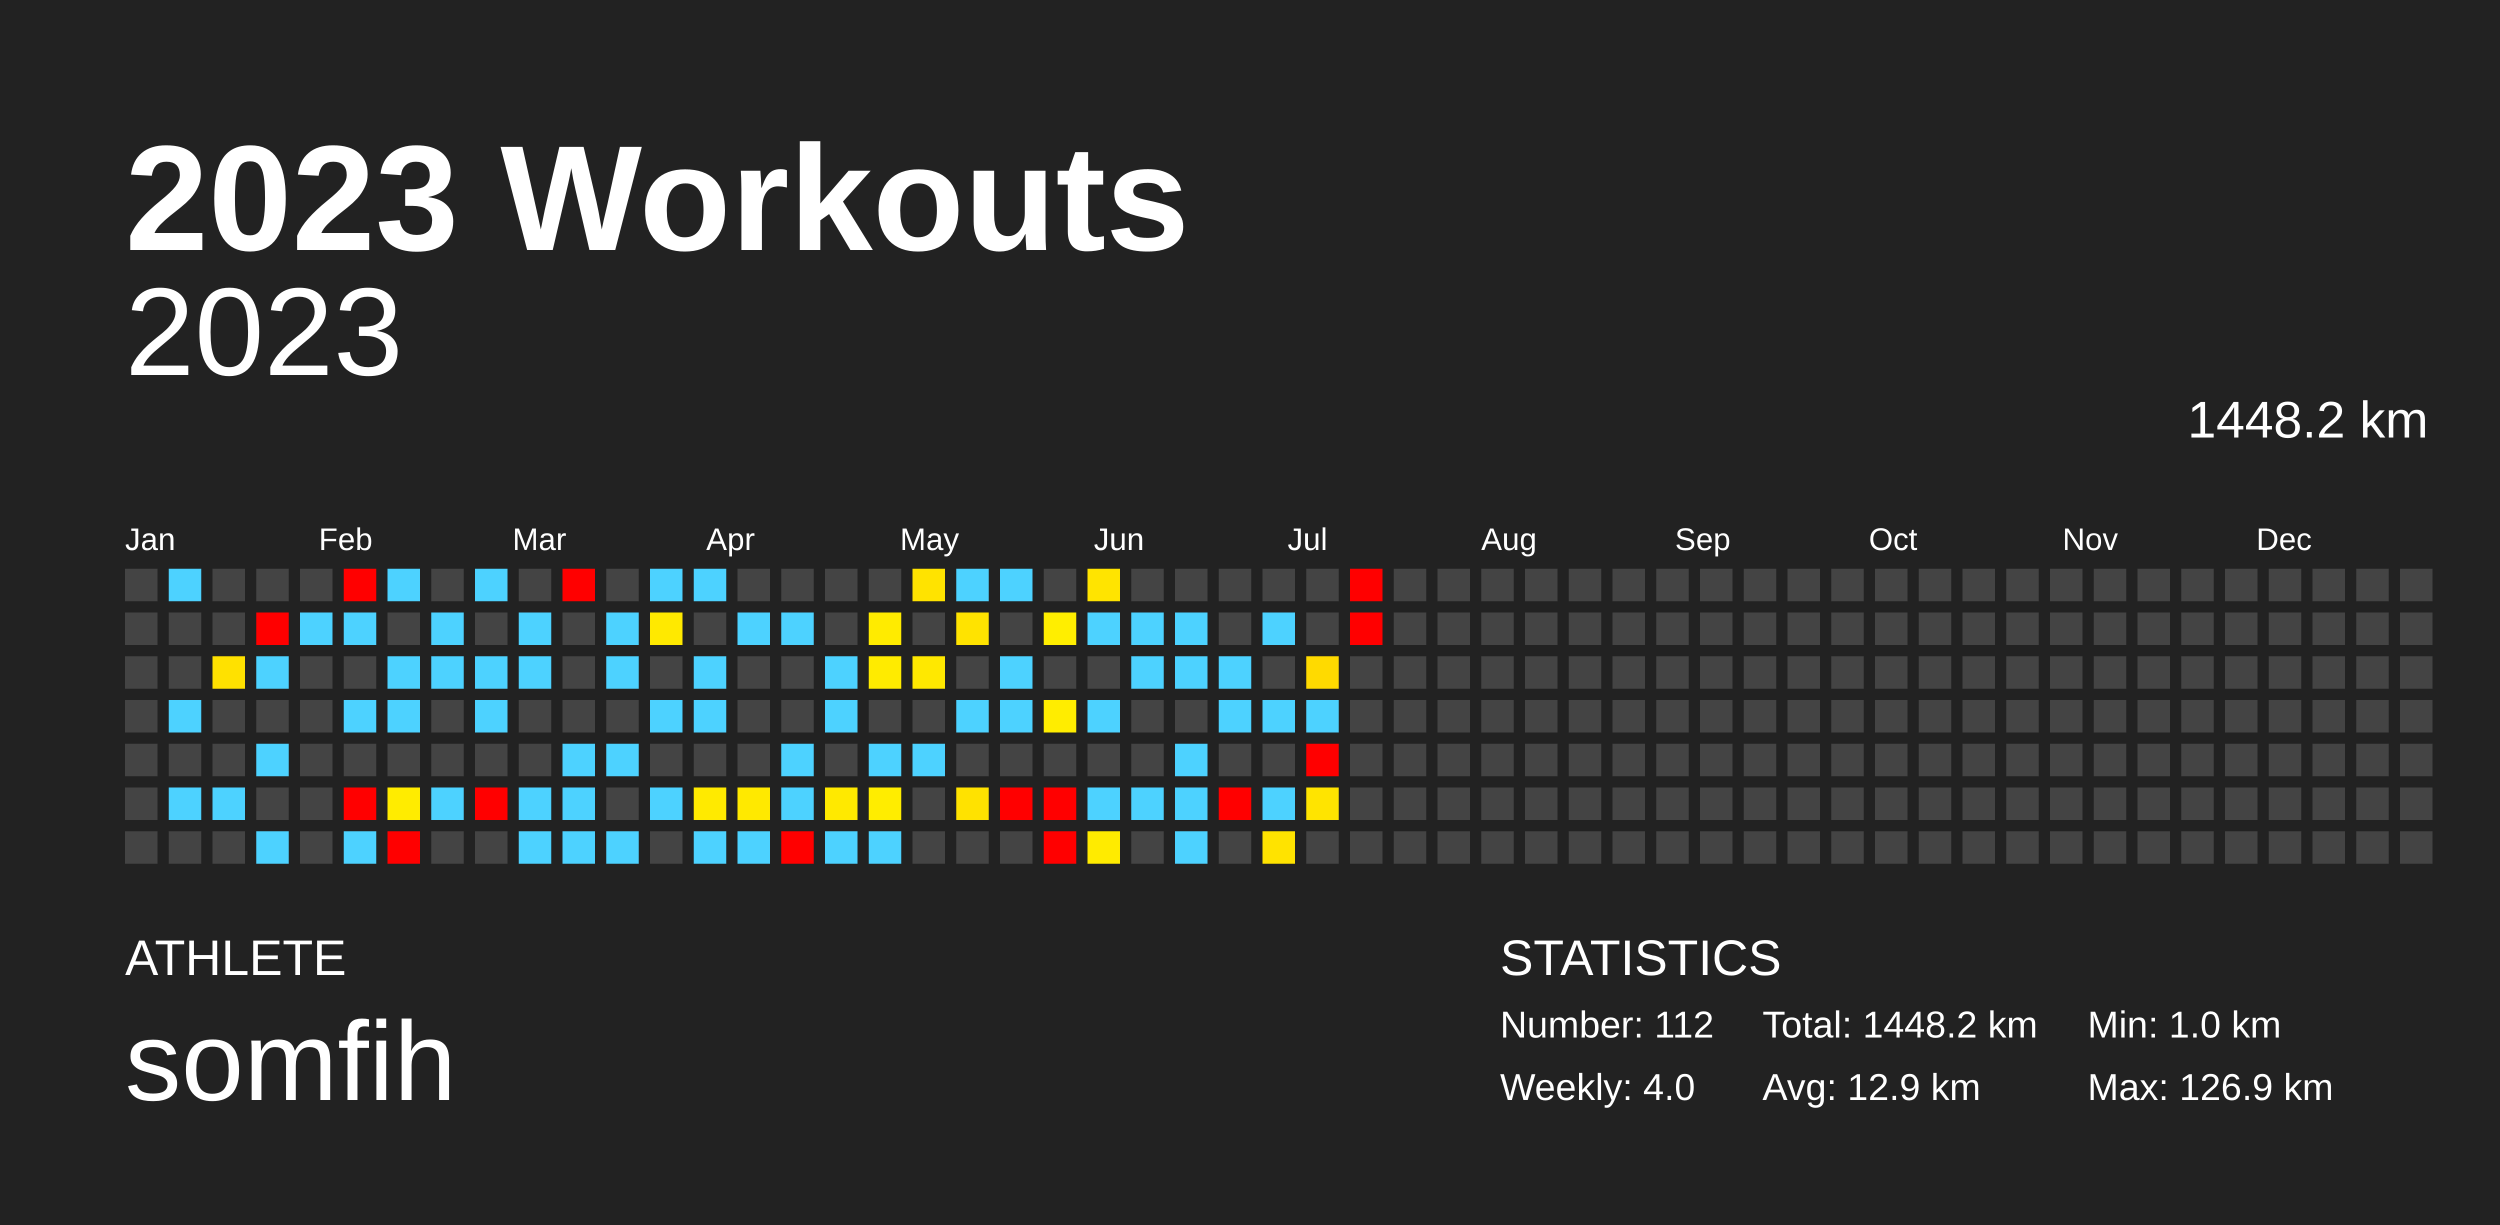
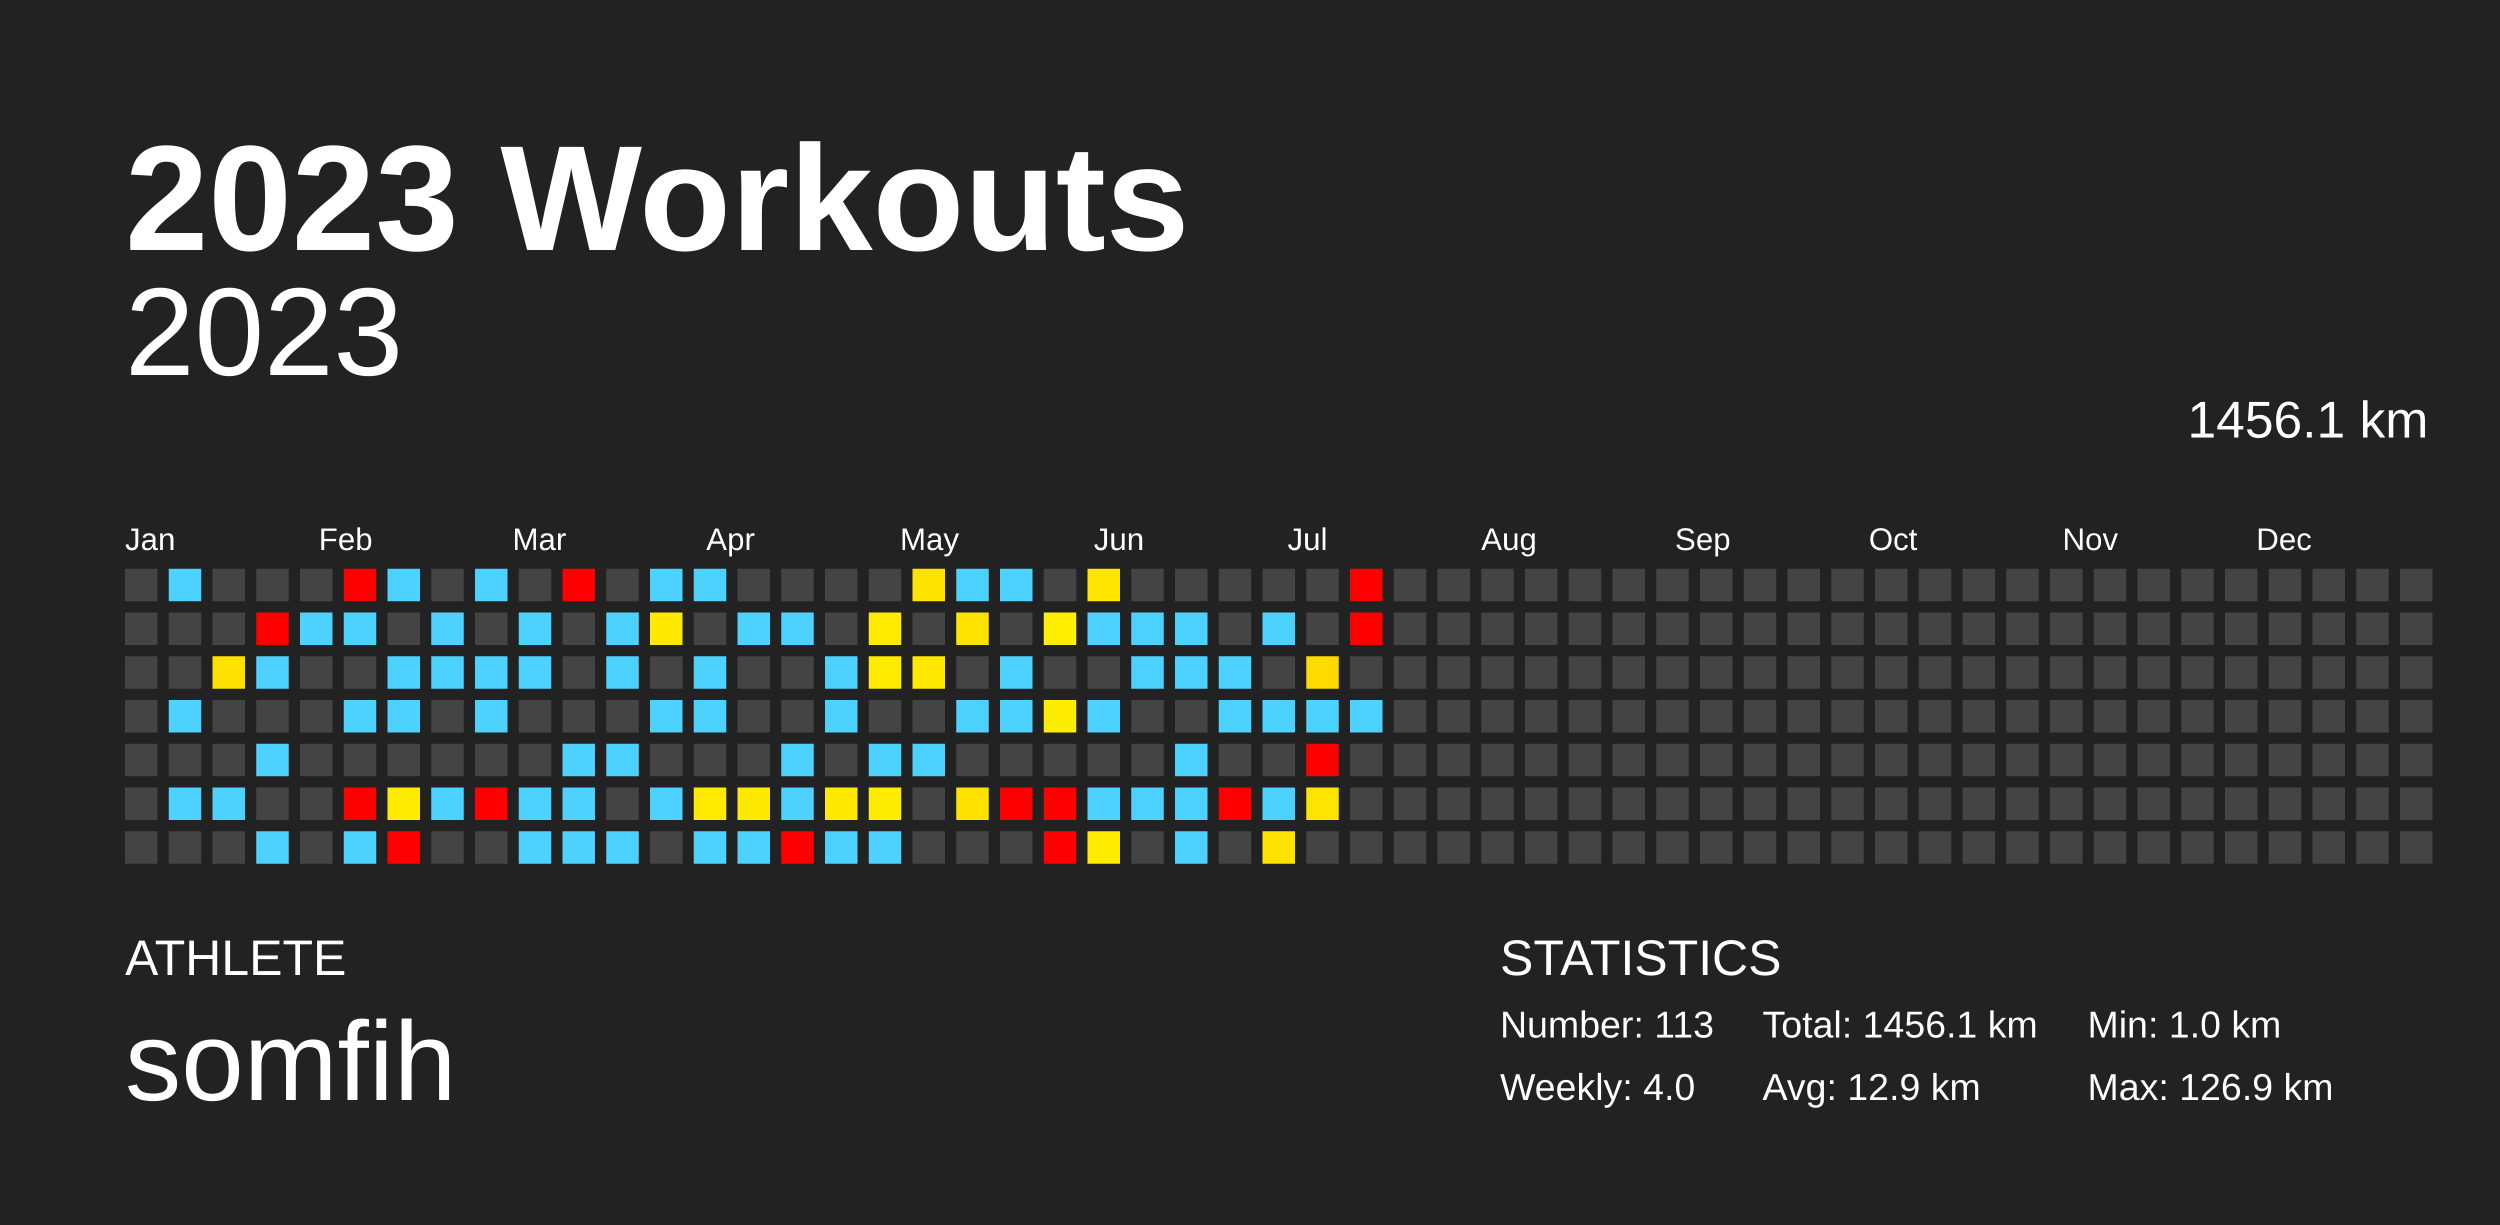
<svg xmlns="http://www.w3.org/2000/svg" baseProfile="full" height="98mm" version="1.1" viewBox="0,0,200,98" width="200mm">
  <defs />
  <rect fill="#222222" height="98" width="200" x="0" y="0" />
  <text fill="#FFFFFF" style="font-size:12px; font-family:Arial; font-weight:bold;" x="10" y="20">2023 Workouts</text>
  <text fill="#FFFFFF" style="font-size:4px; font-family:Arial" x="10" y="78">ATHLETE</text>
  <text fill="#FFFFFF" style="font-size:9px; font-family:Arial" x="10" y="88">somfih</text>
  <text fill="#FFFFFF" style="font-size:4px; font-family:Arial" x="120" y="78">STATISTICS</text>
-   <text fill="#FFFFFF" style="font-size:3px; font-family:Arial" x="120" y="83">Number: 112</text>
+   <text fill="#FFFFFF" style="font-size:3px; font-family:Arial" x="120" y="83">Number: 113</text>
  <text fill="#FFFFFF" style="font-size:3px; font-family:Arial" x="120" y="88">Weekly: 4.0</text>
-   <text fill="#FFFFFF" style="font-size:3px; font-family:Arial" x="141" y="83">Total: 1448.2 km</text>
+   <text fill="#FFFFFF" style="font-size:3px; font-family:Arial" x="141" y="83">Total: 1456.1 km</text>
  <text fill="#FFFFFF" style="font-size:3px; font-family:Arial" x="141" y="88">Avg: 12.9 km</text>
  <text fill="#FFFFFF" style="font-size:3px; font-family:Arial" x="167" y="83">Min: 1.0 km</text>
  <text fill="#FFFFFF" style="font-size:3px; font-family:Arial" x="167" y="88">Max: 126.9 km</text>
  <text alignment-baseline="hanging" fill="#FFFFFF" style="font-size:10.0px; font-family:Arial;" x="10" y="30">2023</text>
-   <text alignment-baseline="hanging" fill="#FFFFFF" style="font-size:4.125px; font-family:Arial;" x="175" y="35">1448.2 km</text>
+   <text alignment-baseline="hanging" fill="#FFFFFF" style="font-size:4.125px; font-family:Arial;" x="175" y="35">1456.1 km</text>
  <text fill="#FFFFFF" style="font-size:2.5px; font-family:Arial" x="10.0" y="44">Jan</text>
  <text fill="#FFFFFF" style="font-size:2.5px; font-family:Arial" x="25.5" y="44">Feb</text>
  <text fill="#FFFFFF" style="font-size:2.5px; font-family:Arial" x="41.0" y="44">Mar</text>
  <text fill="#FFFFFF" style="font-size:2.5px; font-family:Arial" x="56.5" y="44">Apr</text>
  <text fill="#FFFFFF" style="font-size:2.5px; font-family:Arial" x="72.0" y="44">May</text>
  <text fill="#FFFFFF" style="font-size:2.5px; font-family:Arial" x="87.5" y="44">Jun</text>
  <text fill="#FFFFFF" style="font-size:2.5px; font-family:Arial" x="103.0" y="44">Jul</text>
  <text fill="#FFFFFF" style="font-size:2.5px; font-family:Arial" x="118.5" y="44">Aug</text>
  <text fill="#FFFFFF" style="font-size:2.5px; font-family:Arial" x="134.0" y="44">Sep</text>
  <text fill="#FFFFFF" style="font-size:2.5px; font-family:Arial" x="149.5" y="44">Oct</text>
  <text fill="#FFFFFF" style="font-size:2.5px; font-family:Arial" x="165.0" y="44">Nov</text>
  <text fill="#FFFFFF" style="font-size:2.5px; font-family:Arial" x="180.5" y="44">Dec</text>
  <rect fill="#444444" height="2.6" width="2.6" x="10.0" y="45.5" />
  <rect fill="#444444" height="2.6" width="2.6" x="10.0" y="49.0" />
  <rect fill="#444444" height="2.6" width="2.6" x="10.0" y="52.5" />
  <rect fill="#444444" height="2.6" width="2.6" x="10.0" y="56.0" />
  <rect fill="#444444" height="2.6" width="2.6" x="10.0" y="59.5" />
  <rect fill="#444444" height="2.6" width="2.6" x="10.0" y="63.0" />
  <rect fill="#444444" height="2.6" width="2.6" x="10.0" y="66.5" />
  <rect fill="#4dd2ff" height="2.6" width="2.6" x="13.5" y="45.5" />
  <rect fill="#444444" height="2.6" width="2.6" x="13.5" y="49.0" />
  <rect fill="#444444" height="2.6" width="2.6" x="13.5" y="52.5" />
  <rect fill="#4dd2ff" height="2.6" width="2.6" x="13.5" y="56.0" />
  <rect fill="#444444" height="2.6" width="2.6" x="13.5" y="59.5" />
  <rect fill="#4dd2ff" height="2.6" width="2.6" x="13.5" y="63.0" />
  <rect fill="#444444" height="2.6" width="2.6" x="13.5" y="66.5" />
  <rect fill="#444444" height="2.6" width="2.6" x="17.0" y="45.5" />
  <rect fill="#444444" height="2.6" width="2.6" x="17.0" y="49.0" />
  <rect fill="#ffe100" height="2.6" width="2.6" x="17.0" y="52.5" />
  <rect fill="#444444" height="2.6" width="2.6" x="17.0" y="56.0" />
  <rect fill="#444444" height="2.6" width="2.6" x="17.0" y="59.5" />
  <rect fill="#4dd2ff" height="2.6" width="2.6" x="17.0" y="63.0" />
  <rect fill="#444444" height="2.6" width="2.6" x="17.0" y="66.5" />
  <rect fill="#444444" height="2.6" width="2.6" x="20.5" y="45.5" />
  <rect fill="red" height="2.6" width="2.6" x="20.5" y="49.0" />
  <rect fill="#4dd2ff" height="2.6" width="2.6" x="20.5" y="52.5" />
  <rect fill="#444444" height="2.6" width="2.6" x="20.5" y="56.0" />
  <rect fill="#4dd2ff" height="2.6" width="2.6" x="20.5" y="59.5" />
  <rect fill="#444444" height="2.6" width="2.6" x="20.5" y="63.0" />
  <rect fill="#4dd2ff" height="2.6" width="2.6" x="20.5" y="66.5" />
  <rect fill="#444444" height="2.6" width="2.6" x="24.0" y="45.5" />
  <rect fill="#4dd2ff" height="2.6" width="2.6" x="24.0" y="49.0" />
  <rect fill="#444444" height="2.6" width="2.6" x="24.0" y="52.5" />
  <rect fill="#444444" height="2.6" width="2.6" x="24.0" y="56.0" />
  <rect fill="#444444" height="2.6" width="2.6" x="24.0" y="59.5" />
  <rect fill="#444444" height="2.6" width="2.6" x="24.0" y="63.0" />
  <rect fill="#444444" height="2.6" width="2.6" x="24.0" y="66.5" />
  <rect fill="red" height="2.6" width="2.6" x="27.5" y="45.5" />
  <rect fill="#4dd2ff" height="2.6" width="2.6" x="27.5" y="49.0" />
  <rect fill="#444444" height="2.6" width="2.6" x="27.5" y="52.5" />
  <rect fill="#4dd2ff" height="2.6" width="2.6" x="27.5" y="56.0" />
  <rect fill="#444444" height="2.6" width="2.6" x="27.5" y="59.5" />
  <rect fill="red" height="2.6" width="2.6" x="27.5" y="63.0" />
  <rect fill="#4dd2ff" height="2.6" width="2.6" x="27.5" y="66.5" />
  <rect fill="#4dd2ff" height="2.6" width="2.6" x="31.0" y="45.5" />
  <rect fill="#444444" height="2.6" width="2.6" x="31.0" y="49.0" />
  <rect fill="#4dd2ff" height="2.6" width="2.6" x="31.0" y="52.5" />
  <rect fill="#4dd2ff" height="2.6" width="2.6" x="31.0" y="56.0" />
  <rect fill="#444444" height="2.6" width="2.6" x="31.0" y="59.5" />
  <rect fill="#ffec00" height="2.6" width="2.6" x="31.0" y="63.0" />
  <rect fill="red" height="2.6" width="2.6" x="31.0" y="66.5" />
  <rect fill="#444444" height="2.6" width="2.6" x="34.5" y="45.5" />
  <rect fill="#4dd2ff" height="2.6" width="2.6" x="34.5" y="49.0" />
  <rect fill="#4dd2ff" height="2.6" width="2.6" x="34.5" y="52.5" />
  <rect fill="#444444" height="2.6" width="2.6" x="34.5" y="56.0" />
  <rect fill="#444444" height="2.6" width="2.6" x="34.5" y="59.5" />
  <rect fill="#4dd2ff" height="2.6" width="2.6" x="34.5" y="63.0" />
  <rect fill="#444444" height="2.6" width="2.6" x="34.5" y="66.5" />
  <rect fill="#4dd2ff" height="2.6" width="2.6" x="38.0" y="45.5" />
  <rect fill="#444444" height="2.6" width="2.6" x="38.0" y="49.0" />
  <rect fill="#4dd2ff" height="2.6" width="2.6" x="38.0" y="52.5" />
  <rect fill="#4dd2ff" height="2.6" width="2.6" x="38.0" y="56.0" />
  <rect fill="#444444" height="2.6" width="2.6" x="38.0" y="59.5" />
  <rect fill="red" height="2.6" width="2.6" x="38.0" y="63.0" />
  <rect fill="#444444" height="2.6" width="2.6" x="38.0" y="66.5" />
  <rect fill="#444444" height="2.6" width="2.6" x="41.5" y="45.5" />
  <rect fill="#4dd2ff" height="2.6" width="2.6" x="41.5" y="49.0" />
  <rect fill="#4dd2ff" height="2.6" width="2.6" x="41.5" y="52.5" />
  <rect fill="#444444" height="2.6" width="2.6" x="41.5" y="56.0" />
  <rect fill="#444444" height="2.6" width="2.6" x="41.5" y="59.5" />
  <rect fill="#4dd2ff" height="2.6" width="2.6" x="41.5" y="63.0" />
  <rect fill="#4dd2ff" height="2.6" width="2.6" x="41.5" y="66.5" />
  <rect fill="red" height="2.6" width="2.6" x="45.0" y="45.5" />
  <rect fill="#444444" height="2.6" width="2.6" x="45.0" y="49.0" />
  <rect fill="#444444" height="2.6" width="2.6" x="45.0" y="52.5" />
  <rect fill="#444444" height="2.6" width="2.6" x="45.0" y="56.0" />
  <rect fill="#4dd2ff" height="2.6" width="2.6" x="45.0" y="59.5" />
  <rect fill="#4dd2ff" height="2.6" width="2.6" x="45.0" y="63.0" />
  <rect fill="#4dd2ff" height="2.6" width="2.6" x="45.0" y="66.5" />
  <rect fill="#444444" height="2.6" width="2.6" x="48.5" y="45.5" />
  <rect fill="#4dd2ff" height="2.6" width="2.6" x="48.5" y="49.0" />
  <rect fill="#4dd2ff" height="2.6" width="2.6" x="48.5" y="52.5" />
  <rect fill="#444444" height="2.6" width="2.6" x="48.5" y="56.0" />
  <rect fill="#4dd2ff" height="2.6" width="2.6" x="48.5" y="59.5" />
  <rect fill="#444444" height="2.6" width="2.6" x="48.5" y="63.0" />
  <rect fill="#4dd2ff" height="2.6" width="2.6" x="48.5" y="66.5" />
  <rect fill="#4dd2ff" height="2.6" width="2.6" x="52.0" y="45.5" />
  <rect fill="#ffe900" height="2.6" width="2.6" x="52.0" y="49.0" />
  <rect fill="#444444" height="2.6" width="2.6" x="52.0" y="52.5" />
  <rect fill="#4dd2ff" height="2.6" width="2.6" x="52.0" y="56.0" />
  <rect fill="#444444" height="2.6" width="2.6" x="52.0" y="59.5" />
  <rect fill="#4dd2ff" height="2.6" width="2.6" x="52.0" y="63.0" />
  <rect fill="#444444" height="2.6" width="2.6" x="52.0" y="66.5" />
  <rect fill="#4dd2ff" height="2.6" width="2.6" x="55.5" y="45.5" />
  <rect fill="#444444" height="2.6" width="2.6" x="55.5" y="49.0" />
  <rect fill="#4dd2ff" height="2.6" width="2.6" x="55.5" y="52.5" />
  <rect fill="#4dd2ff" height="2.6" width="2.6" x="55.5" y="56.0" />
  <rect fill="#444444" height="2.6" width="2.6" x="55.5" y="59.5" />
  <rect fill="#ffea00" height="2.6" width="2.6" x="55.5" y="63.0" />
  <rect fill="#4dd2ff" height="2.6" width="2.6" x="55.5" y="66.5" />
  <rect fill="#444444" height="2.6" width="2.6" x="59.0" y="45.5" />
  <rect fill="#4dd2ff" height="2.6" width="2.6" x="59.0" y="49.0" />
  <rect fill="#444444" height="2.6" width="2.6" x="59.0" y="52.5" />
  <rect fill="#444444" height="2.6" width="2.6" x="59.0" y="56.0" />
  <rect fill="#444444" height="2.6" width="2.6" x="59.0" y="59.5" />
  <rect fill="#ffe900" height="2.6" width="2.6" x="59.0" y="63.0" />
  <rect fill="#4dd2ff" height="2.6" width="2.6" x="59.0" y="66.5" />
  <rect fill="#444444" height="2.6" width="2.6" x="62.5" y="45.5" />
  <rect fill="#4dd2ff" height="2.6" width="2.6" x="62.5" y="49.0" />
  <rect fill="#444444" height="2.6" width="2.6" x="62.5" y="52.5" />
  <rect fill="#444444" height="2.6" width="2.6" x="62.5" y="56.0" />
  <rect fill="#4dd2ff" height="2.6" width="2.6" x="62.5" y="59.5" />
  <rect fill="#4dd2ff" height="2.6" width="2.6" x="62.5" y="63.0" />
  <rect fill="red" height="2.6" width="2.6" x="62.5" y="66.5" />
  <rect fill="#444444" height="2.6" width="2.6" x="66.0" y="45.5" />
  <rect fill="#444444" height="2.6" width="2.6" x="66.0" y="49.0" />
  <rect fill="#4dd2ff" height="2.6" width="2.6" x="66.0" y="52.5" />
  <rect fill="#4dd2ff" height="2.6" width="2.6" x="66.0" y="56.0" />
  <rect fill="#444444" height="2.6" width="2.6" x="66.0" y="59.5" />
  <rect fill="#ffe900" height="2.6" width="2.6" x="66.0" y="63.0" />
  <rect fill="#4dd2ff" height="2.6" width="2.6" x="66.0" y="66.5" />
  <rect fill="#444444" height="2.6" width="2.6" x="69.5" y="45.5" />
  <rect fill="#ffeb00" height="2.6" width="2.6" x="69.5" y="49.0" />
  <rect fill="#ffeb00" height="2.6" width="2.6" x="69.5" y="52.5" />
  <rect fill="#444444" height="2.6" width="2.6" x="69.5" y="56.0" />
  <rect fill="#4dd2ff" height="2.6" width="2.6" x="69.5" y="59.5" />
  <rect fill="#ffed00" height="2.6" width="2.6" x="69.5" y="63.0" />
  <rect fill="#4dd2ff" height="2.6" width="2.6" x="69.5" y="66.5" />
  <rect fill="#ffe300" height="2.6" width="2.6" x="73.0" y="45.5" />
  <rect fill="#444444" height="2.6" width="2.6" x="73.0" y="49.0" />
  <rect fill="#ffe800" height="2.6" width="2.6" x="73.0" y="52.5" />
  <rect fill="#444444" height="2.6" width="2.6" x="73.0" y="56.0" />
  <rect fill="#4dd2ff" height="2.6" width="2.6" x="73.0" y="59.5" />
  <rect fill="#444444" height="2.6" width="2.6" x="73.0" y="63.0" />
  <rect fill="#444444" height="2.6" width="2.6" x="73.0" y="66.5" />
  <rect fill="#4dd2ff" height="2.6" width="2.6" x="76.5" y="45.5" />
  <rect fill="#ffe300" height="2.6" width="2.6" x="76.5" y="49.0" />
  <rect fill="#444444" height="2.6" width="2.6" x="76.5" y="52.5" />
  <rect fill="#4dd2ff" height="2.6" width="2.6" x="76.5" y="56.0" />
  <rect fill="#444444" height="2.6" width="2.6" x="76.5" y="59.5" />
  <rect fill="#ffe200" height="2.6" width="2.6" x="76.5" y="63.0" />
  <rect fill="#444444" height="2.6" width="2.6" x="76.5" y="66.5" />
  <rect fill="#4dd2ff" height="2.6" width="2.6" x="80.0" y="45.5" />
  <rect fill="#444444" height="2.6" width="2.6" x="80.0" y="49.0" />
  <rect fill="#4dd2ff" height="2.6" width="2.6" x="80.0" y="52.5" />
  <rect fill="#4dd2ff" height="2.6" width="2.6" x="80.0" y="56.0" />
  <rect fill="#444444" height="2.6" width="2.6" x="80.0" y="59.5" />
  <rect fill="red" height="2.6" width="2.6" x="80.0" y="63.0" />
  <rect fill="#444444" height="2.6" width="2.6" x="80.0" y="66.5" />
  <rect fill="#444444" height="2.6" width="2.6" x="83.5" y="45.5" />
  <rect fill="#ffee00" height="2.6" width="2.6" x="83.5" y="49.0" />
  <rect fill="#444444" height="2.6" width="2.6" x="83.5" y="52.5" />
  <rect fill="#ffed00" height="2.6" width="2.6" x="83.5" y="56.0" />
  <rect fill="#444444" height="2.6" width="2.6" x="83.5" y="59.5" />
  <rect fill="red" height="2.6" width="2.6" x="83.5" y="63.0" />
  <rect fill="red" height="2.6" width="2.6" x="83.5" y="66.5" />
  <rect fill="#ffe400" height="2.6" width="2.6" x="87.0" y="45.5" />
  <rect fill="#4dd2ff" height="2.6" width="2.6" x="87.0" y="49.0" />
  <rect fill="#444444" height="2.6" width="2.6" x="87.0" y="52.5" />
  <rect fill="#4dd2ff" height="2.6" width="2.6" x="87.0" y="56.0" />
  <rect fill="#444444" height="2.6" width="2.6" x="87.0" y="59.5" />
  <rect fill="#4dd2ff" height="2.6" width="2.6" x="87.0" y="63.0" />
  <rect fill="#ffeb00" height="2.6" width="2.6" x="87.0" y="66.5" />
  <rect fill="#444444" height="2.6" width="2.6" x="90.5" y="45.5" />
  <rect fill="#4dd2ff" height="2.6" width="2.6" x="90.5" y="49.0" />
  <rect fill="#4dd2ff" height="2.6" width="2.6" x="90.5" y="52.5" />
  <rect fill="#444444" height="2.6" width="2.6" x="90.5" y="56.0" />
  <rect fill="#444444" height="2.6" width="2.6" x="90.5" y="59.5" />
  <rect fill="#4dd2ff" height="2.6" width="2.6" x="90.5" y="63.0" />
  <rect fill="#444444" height="2.6" width="2.6" x="90.5" y="66.5" />
  <rect fill="#444444" height="2.6" width="2.6" x="94.0" y="45.5" />
  <rect fill="#4dd2ff" height="2.6" width="2.6" x="94.0" y="49.0" />
  <rect fill="#4dd2ff" height="2.6" width="2.6" x="94.0" y="52.5" />
  <rect fill="#444444" height="2.6" width="2.6" x="94.0" y="56.0" />
  <rect fill="#4dd2ff" height="2.6" width="2.6" x="94.0" y="59.5" />
  <rect fill="#4dd2ff" height="2.6" width="2.6" x="94.0" y="63.0" />
  <rect fill="#4dd2ff" height="2.6" width="2.6" x="94.0" y="66.5" />
  <rect fill="#444444" height="2.6" width="2.6" x="97.5" y="45.5" />
  <rect fill="#444444" height="2.6" width="2.6" x="97.5" y="49.0" />
  <rect fill="#4dd2ff" height="2.6" width="2.6" x="97.5" y="52.5" />
  <rect fill="#4dd2ff" height="2.6" width="2.6" x="97.5" y="56.0" />
  <rect fill="#444444" height="2.6" width="2.6" x="97.5" y="59.5" />
  <rect fill="red" height="2.6" width="2.6" x="97.5" y="63.0" />
  <rect fill="#444444" height="2.6" width="2.6" x="97.5" y="66.5" />
  <rect fill="#444444" height="2.6" width="2.6" x="101.0" y="45.5" />
  <rect fill="#4dd2ff" height="2.6" width="2.6" x="101.0" y="49.0" />
  <rect fill="#444444" height="2.6" width="2.6" x="101.0" y="52.5" />
  <rect fill="#4dd2ff" height="2.6" width="2.6" x="101.0" y="56.0" />
  <rect fill="#444444" height="2.6" width="2.6" x="101.0" y="59.5" />
  <rect fill="#4dd2ff" height="2.6" width="2.6" x="101.0" y="63.0" />
  <rect fill="#ffe300" height="2.6" width="2.6" x="101.0" y="66.5" />
  <rect fill="#444444" height="2.6" width="2.6" x="104.5" y="45.5" />
  <rect fill="#444444" height="2.6" width="2.6" x="104.5" y="49.0" />
  <rect fill="#ffda00" height="2.6" width="2.6" x="104.5" y="52.5" />
  <rect fill="#4dd2ff" height="2.6" width="2.6" x="104.5" y="56.0" />
  <rect fill="red" height="2.6" width="2.6" x="104.5" y="59.5" />
  <rect fill="#ffe400" height="2.6" width="2.6" x="104.5" y="63.0" />
  <rect fill="#444444" height="2.6" width="2.6" x="104.5" y="66.5" />
  <rect fill="red" height="2.6" width="2.6" x="108.0" y="45.5" />
  <rect fill="red" height="2.6" width="2.6" x="108.0" y="49.0" />
  <rect fill="#444444" height="2.6" width="2.6" x="108.0" y="52.5" />
-   <rect fill="#444444" height="2.6" width="2.6" x="108.0" y="56.0" />
+   <rect fill="#4dd2ff" height="2.6" width="2.6" x="108.0" y="56.0" />
  <rect fill="#444444" height="2.6" width="2.6" x="108.0" y="59.5" />
  <rect fill="#444444" height="2.6" width="2.6" x="108.0" y="63.0" />
  <rect fill="#444444" height="2.6" width="2.6" x="108.0" y="66.5" />
  <rect fill="#444444" height="2.6" width="2.6" x="111.5" y="45.5" />
  <rect fill="#444444" height="2.6" width="2.6" x="111.5" y="49.0" />
  <rect fill="#444444" height="2.6" width="2.6" x="111.5" y="52.5" />
  <rect fill="#444444" height="2.6" width="2.6" x="111.5" y="56.0" />
  <rect fill="#444444" height="2.6" width="2.6" x="111.5" y="59.5" />
  <rect fill="#444444" height="2.6" width="2.6" x="111.5" y="63.0" />
  <rect fill="#444444" height="2.6" width="2.6" x="111.5" y="66.5" />
  <rect fill="#444444" height="2.6" width="2.6" x="115.0" y="45.5" />
  <rect fill="#444444" height="2.6" width="2.6" x="115.0" y="49.0" />
  <rect fill="#444444" height="2.6" width="2.6" x="115.0" y="52.5" />
  <rect fill="#444444" height="2.6" width="2.6" x="115.0" y="56.0" />
  <rect fill="#444444" height="2.6" width="2.6" x="115.0" y="59.5" />
  <rect fill="#444444" height="2.6" width="2.6" x="115.0" y="63.0" />
  <rect fill="#444444" height="2.6" width="2.6" x="115.0" y="66.5" />
  <rect fill="#444444" height="2.6" width="2.6" x="118.5" y="45.5" />
  <rect fill="#444444" height="2.6" width="2.6" x="118.5" y="49.0" />
  <rect fill="#444444" height="2.6" width="2.6" x="118.5" y="52.5" />
  <rect fill="#444444" height="2.6" width="2.6" x="118.5" y="56.0" />
  <rect fill="#444444" height="2.6" width="2.6" x="118.5" y="59.5" />
  <rect fill="#444444" height="2.6" width="2.6" x="118.5" y="63.0" />
  <rect fill="#444444" height="2.6" width="2.6" x="118.5" y="66.5" />
  <rect fill="#444444" height="2.6" width="2.6" x="122.0" y="45.5" />
  <rect fill="#444444" height="2.6" width="2.6" x="122.0" y="49.0" />
  <rect fill="#444444" height="2.6" width="2.6" x="122.0" y="52.5" />
  <rect fill="#444444" height="2.6" width="2.6" x="122.0" y="56.0" />
  <rect fill="#444444" height="2.6" width="2.6" x="122.0" y="59.5" />
  <rect fill="#444444" height="2.6" width="2.6" x="122.0" y="63.0" />
  <rect fill="#444444" height="2.6" width="2.6" x="122.0" y="66.5" />
  <rect fill="#444444" height="2.6" width="2.6" x="125.5" y="45.5" />
  <rect fill="#444444" height="2.6" width="2.6" x="125.5" y="49.0" />
  <rect fill="#444444" height="2.6" width="2.6" x="125.5" y="52.5" />
  <rect fill="#444444" height="2.6" width="2.6" x="125.5" y="56.0" />
  <rect fill="#444444" height="2.6" width="2.6" x="125.5" y="59.5" />
  <rect fill="#444444" height="2.6" width="2.6" x="125.5" y="63.0" />
  <rect fill="#444444" height="2.6" width="2.6" x="125.5" y="66.5" />
  <rect fill="#444444" height="2.6" width="2.6" x="129.0" y="45.5" />
  <rect fill="#444444" height="2.6" width="2.6" x="129.0" y="49.0" />
  <rect fill="#444444" height="2.6" width="2.6" x="129.0" y="52.5" />
  <rect fill="#444444" height="2.6" width="2.6" x="129.0" y="56.0" />
  <rect fill="#444444" height="2.6" width="2.6" x="129.0" y="59.5" />
  <rect fill="#444444" height="2.6" width="2.6" x="129.0" y="63.0" />
  <rect fill="#444444" height="2.6" width="2.6" x="129.0" y="66.5" />
  <rect fill="#444444" height="2.6" width="2.6" x="132.5" y="45.5" />
  <rect fill="#444444" height="2.6" width="2.6" x="132.5" y="49.0" />
  <rect fill="#444444" height="2.6" width="2.6" x="132.5" y="52.5" />
  <rect fill="#444444" height="2.6" width="2.6" x="132.5" y="56.0" />
  <rect fill="#444444" height="2.6" width="2.6" x="132.5" y="59.5" />
  <rect fill="#444444" height="2.6" width="2.6" x="132.5" y="63.0" />
  <rect fill="#444444" height="2.6" width="2.6" x="132.5" y="66.5" />
  <rect fill="#444444" height="2.6" width="2.6" x="136.0" y="45.5" />
  <rect fill="#444444" height="2.6" width="2.6" x="136.0" y="49.0" />
  <rect fill="#444444" height="2.6" width="2.6" x="136.0" y="52.5" />
  <rect fill="#444444" height="2.6" width="2.6" x="136.0" y="56.0" />
  <rect fill="#444444" height="2.6" width="2.6" x="136.0" y="59.5" />
  <rect fill="#444444" height="2.6" width="2.6" x="136.0" y="63.0" />
  <rect fill="#444444" height="2.6" width="2.6" x="136.0" y="66.5" />
  <rect fill="#444444" height="2.6" width="2.6" x="139.5" y="45.5" />
  <rect fill="#444444" height="2.6" width="2.6" x="139.5" y="49.0" />
  <rect fill="#444444" height="2.6" width="2.6" x="139.5" y="52.5" />
  <rect fill="#444444" height="2.6" width="2.6" x="139.5" y="56.0" />
  <rect fill="#444444" height="2.6" width="2.6" x="139.5" y="59.5" />
  <rect fill="#444444" height="2.6" width="2.6" x="139.5" y="63.0" />
  <rect fill="#444444" height="2.6" width="2.6" x="139.5" y="66.5" />
  <rect fill="#444444" height="2.6" width="2.6" x="143.0" y="45.5" />
  <rect fill="#444444" height="2.6" width="2.6" x="143.0" y="49.0" />
  <rect fill="#444444" height="2.6" width="2.6" x="143.0" y="52.5" />
  <rect fill="#444444" height="2.6" width="2.6" x="143.0" y="56.0" />
  <rect fill="#444444" height="2.6" width="2.6" x="143.0" y="59.5" />
  <rect fill="#444444" height="2.6" width="2.6" x="143.0" y="63.0" />
  <rect fill="#444444" height="2.6" width="2.6" x="143.0" y="66.5" />
  <rect fill="#444444" height="2.6" width="2.6" x="146.5" y="45.5" />
  <rect fill="#444444" height="2.6" width="2.6" x="146.5" y="49.0" />
  <rect fill="#444444" height="2.6" width="2.6" x="146.5" y="52.5" />
  <rect fill="#444444" height="2.6" width="2.6" x="146.5" y="56.0" />
  <rect fill="#444444" height="2.6" width="2.6" x="146.5" y="59.5" />
  <rect fill="#444444" height="2.6" width="2.6" x="146.5" y="63.0" />
  <rect fill="#444444" height="2.6" width="2.6" x="146.5" y="66.5" />
  <rect fill="#444444" height="2.6" width="2.6" x="150.0" y="45.5" />
  <rect fill="#444444" height="2.6" width="2.6" x="150.0" y="49.0" />
  <rect fill="#444444" height="2.6" width="2.6" x="150.0" y="52.5" />
  <rect fill="#444444" height="2.6" width="2.6" x="150.0" y="56.0" />
  <rect fill="#444444" height="2.6" width="2.6" x="150.0" y="59.5" />
  <rect fill="#444444" height="2.6" width="2.6" x="150.0" y="63.0" />
  <rect fill="#444444" height="2.6" width="2.6" x="150.0" y="66.5" />
  <rect fill="#444444" height="2.6" width="2.6" x="153.5" y="45.5" />
  <rect fill="#444444" height="2.6" width="2.6" x="153.5" y="49.0" />
  <rect fill="#444444" height="2.6" width="2.6" x="153.5" y="52.5" />
  <rect fill="#444444" height="2.6" width="2.6" x="153.5" y="56.0" />
  <rect fill="#444444" height="2.6" width="2.6" x="153.5" y="59.5" />
  <rect fill="#444444" height="2.6" width="2.6" x="153.5" y="63.0" />
  <rect fill="#444444" height="2.6" width="2.6" x="153.5" y="66.5" />
  <rect fill="#444444" height="2.6" width="2.6" x="157.0" y="45.5" />
  <rect fill="#444444" height="2.6" width="2.6" x="157.0" y="49.0" />
  <rect fill="#444444" height="2.6" width="2.6" x="157.0" y="52.5" />
  <rect fill="#444444" height="2.6" width="2.6" x="157.0" y="56.0" />
  <rect fill="#444444" height="2.6" width="2.6" x="157.0" y="59.5" />
  <rect fill="#444444" height="2.6" width="2.6" x="157.0" y="63.0" />
  <rect fill="#444444" height="2.6" width="2.6" x="157.0" y="66.5" />
  <rect fill="#444444" height="2.6" width="2.6" x="160.5" y="45.5" />
  <rect fill="#444444" height="2.6" width="2.6" x="160.5" y="49.0" />
  <rect fill="#444444" height="2.6" width="2.6" x="160.5" y="52.5" />
  <rect fill="#444444" height="2.6" width="2.6" x="160.5" y="56.0" />
  <rect fill="#444444" height="2.6" width="2.6" x="160.5" y="59.5" />
  <rect fill="#444444" height="2.6" width="2.6" x="160.5" y="63.0" />
  <rect fill="#444444" height="2.6" width="2.6" x="160.5" y="66.5" />
  <rect fill="#444444" height="2.6" width="2.6" x="164.0" y="45.5" />
  <rect fill="#444444" height="2.6" width="2.6" x="164.0" y="49.0" />
  <rect fill="#444444" height="2.6" width="2.6" x="164.0" y="52.5" />
  <rect fill="#444444" height="2.6" width="2.6" x="164.0" y="56.0" />
  <rect fill="#444444" height="2.6" width="2.6" x="164.0" y="59.5" />
  <rect fill="#444444" height="2.6" width="2.6" x="164.0" y="63.0" />
  <rect fill="#444444" height="2.6" width="2.6" x="164.0" y="66.5" />
  <rect fill="#444444" height="2.6" width="2.6" x="167.5" y="45.5" />
  <rect fill="#444444" height="2.6" width="2.6" x="167.5" y="49.0" />
  <rect fill="#444444" height="2.6" width="2.6" x="167.5" y="52.5" />
  <rect fill="#444444" height="2.6" width="2.6" x="167.5" y="56.0" />
  <rect fill="#444444" height="2.6" width="2.6" x="167.5" y="59.5" />
  <rect fill="#444444" height="2.6" width="2.6" x="167.5" y="63.0" />
  <rect fill="#444444" height="2.6" width="2.6" x="167.5" y="66.5" />
  <rect fill="#444444" height="2.6" width="2.6" x="171.0" y="45.5" />
  <rect fill="#444444" height="2.6" width="2.6" x="171.0" y="49.0" />
  <rect fill="#444444" height="2.6" width="2.6" x="171.0" y="52.5" />
  <rect fill="#444444" height="2.6" width="2.6" x="171.0" y="56.0" />
  <rect fill="#444444" height="2.6" width="2.6" x="171.0" y="59.5" />
  <rect fill="#444444" height="2.6" width="2.6" x="171.0" y="63.0" />
  <rect fill="#444444" height="2.6" width="2.6" x="171.0" y="66.5" />
  <rect fill="#444444" height="2.6" width="2.6" x="174.5" y="45.5" />
  <rect fill="#444444" height="2.6" width="2.6" x="174.5" y="49.0" />
  <rect fill="#444444" height="2.6" width="2.6" x="174.5" y="52.5" />
  <rect fill="#444444" height="2.6" width="2.6" x="174.5" y="56.0" />
  <rect fill="#444444" height="2.6" width="2.6" x="174.5" y="59.5" />
  <rect fill="#444444" height="2.6" width="2.6" x="174.5" y="63.0" />
  <rect fill="#444444" height="2.6" width="2.6" x="174.5" y="66.5" />
  <rect fill="#444444" height="2.6" width="2.6" x="178.0" y="45.5" />
  <rect fill="#444444" height="2.6" width="2.6" x="178.0" y="49.0" />
  <rect fill="#444444" height="2.6" width="2.6" x="178.0" y="52.5" />
  <rect fill="#444444" height="2.6" width="2.6" x="178.0" y="56.0" />
  <rect fill="#444444" height="2.6" width="2.6" x="178.0" y="59.5" />
  <rect fill="#444444" height="2.6" width="2.6" x="178.0" y="63.0" />
  <rect fill="#444444" height="2.6" width="2.6" x="178.0" y="66.5" />
  <rect fill="#444444" height="2.6" width="2.6" x="181.5" y="45.5" />
  <rect fill="#444444" height="2.6" width="2.6" x="181.5" y="49.0" />
  <rect fill="#444444" height="2.6" width="2.6" x="181.5" y="52.5" />
  <rect fill="#444444" height="2.6" width="2.6" x="181.5" y="56.0" />
  <rect fill="#444444" height="2.6" width="2.6" x="181.5" y="59.5" />
  <rect fill="#444444" height="2.6" width="2.6" x="181.5" y="63.0" />
  <rect fill="#444444" height="2.6" width="2.6" x="181.5" y="66.5" />
  <rect fill="#444444" height="2.6" width="2.6" x="185.0" y="45.5" />
  <rect fill="#444444" height="2.6" width="2.6" x="185.0" y="49.0" />
  <rect fill="#444444" height="2.6" width="2.6" x="185.0" y="52.5" />
  <rect fill="#444444" height="2.6" width="2.6" x="185.0" y="56.0" />
  <rect fill="#444444" height="2.6" width="2.6" x="185.0" y="59.5" />
  <rect fill="#444444" height="2.6" width="2.6" x="185.0" y="63.0" />
  <rect fill="#444444" height="2.6" width="2.6" x="185.0" y="66.5" />
  <rect fill="#444444" height="2.6" width="2.6" x="188.5" y="45.5" />
  <rect fill="#444444" height="2.6" width="2.6" x="188.5" y="49.0" />
  <rect fill="#444444" height="2.6" width="2.6" x="188.5" y="52.5" />
  <rect fill="#444444" height="2.6" width="2.6" x="188.5" y="56.0" />
  <rect fill="#444444" height="2.6" width="2.6" x="188.5" y="59.5" />
  <rect fill="#444444" height="2.6" width="2.6" x="188.5" y="63.0" />
  <rect fill="#444444" height="2.6" width="2.6" x="188.5" y="66.5" />
  <rect fill="#444444" height="2.6" width="2.6" x="192.0" y="45.5" />
  <rect fill="#444444" height="2.6" width="2.6" x="192.0" y="49.0" />
  <rect fill="#444444" height="2.6" width="2.6" x="192.0" y="52.5" />
  <rect fill="#444444" height="2.6" width="2.6" x="192.0" y="56.0" />
  <rect fill="#444444" height="2.6" width="2.6" x="192.0" y="59.5" />
  <rect fill="#444444" height="2.6" width="2.6" x="192.0" y="63.0" />
  <rect fill="#444444" height="2.6" width="2.6" x="192.0" y="66.5" />
</svg>
